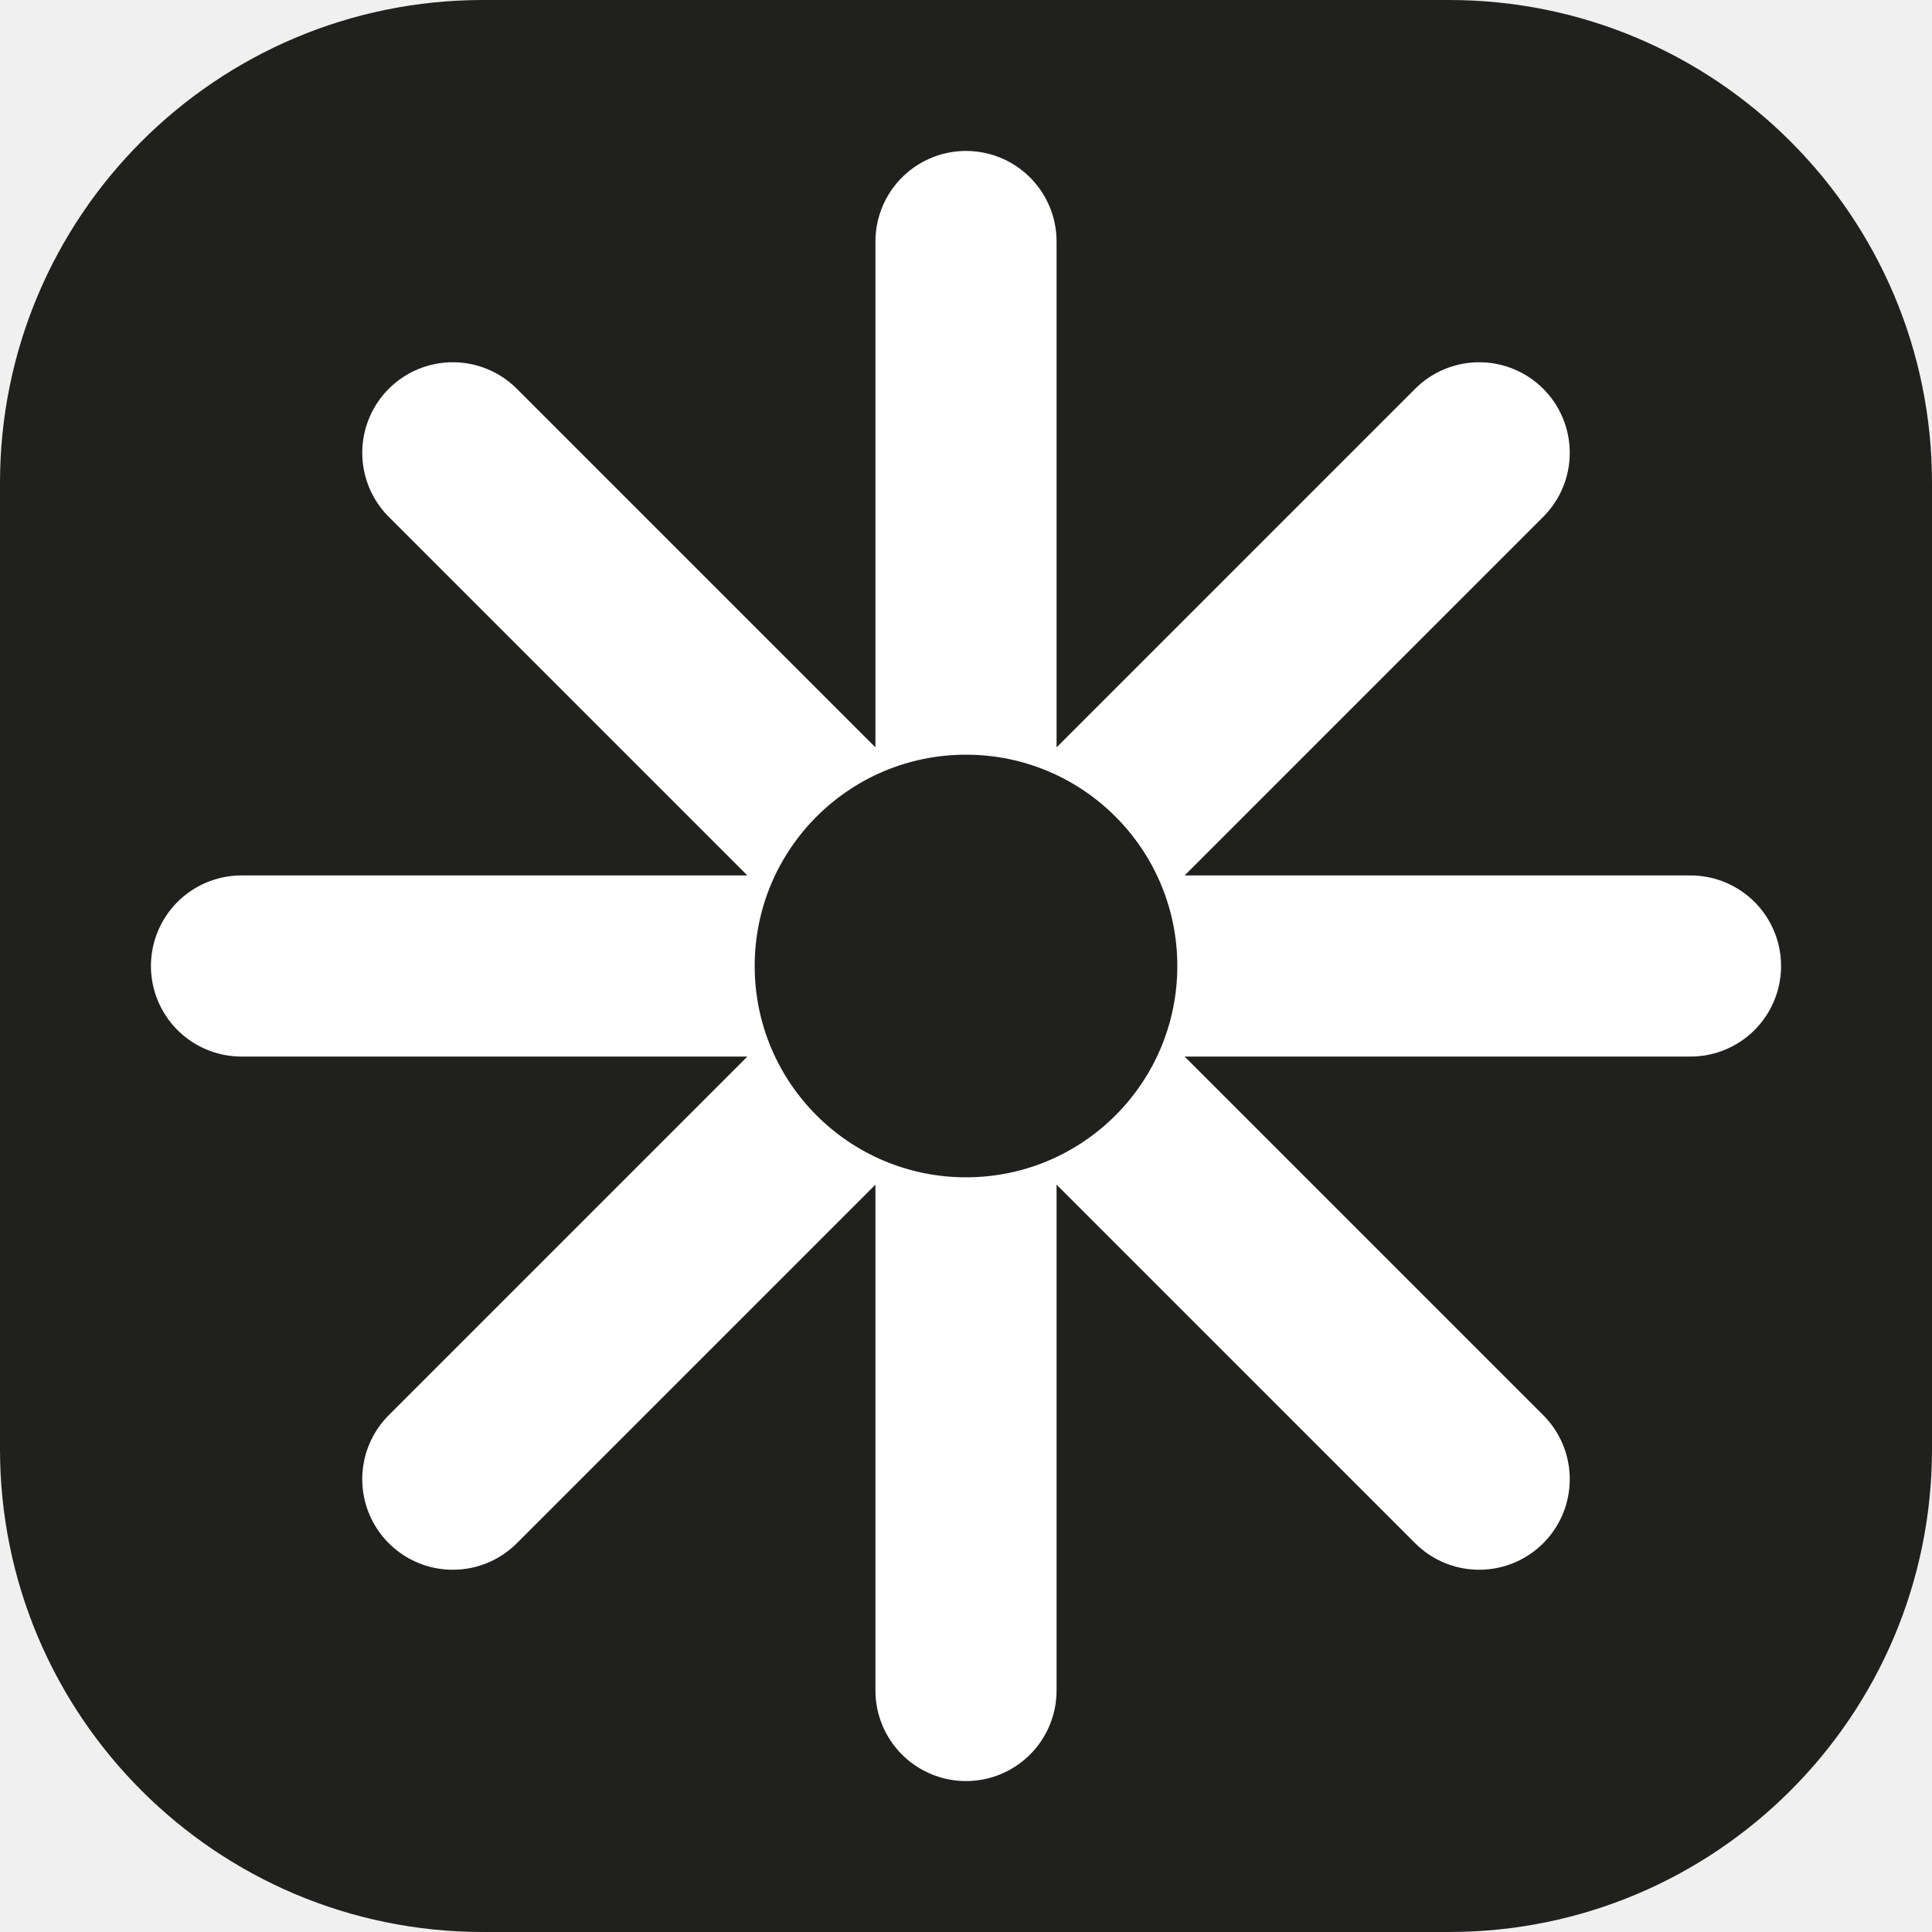
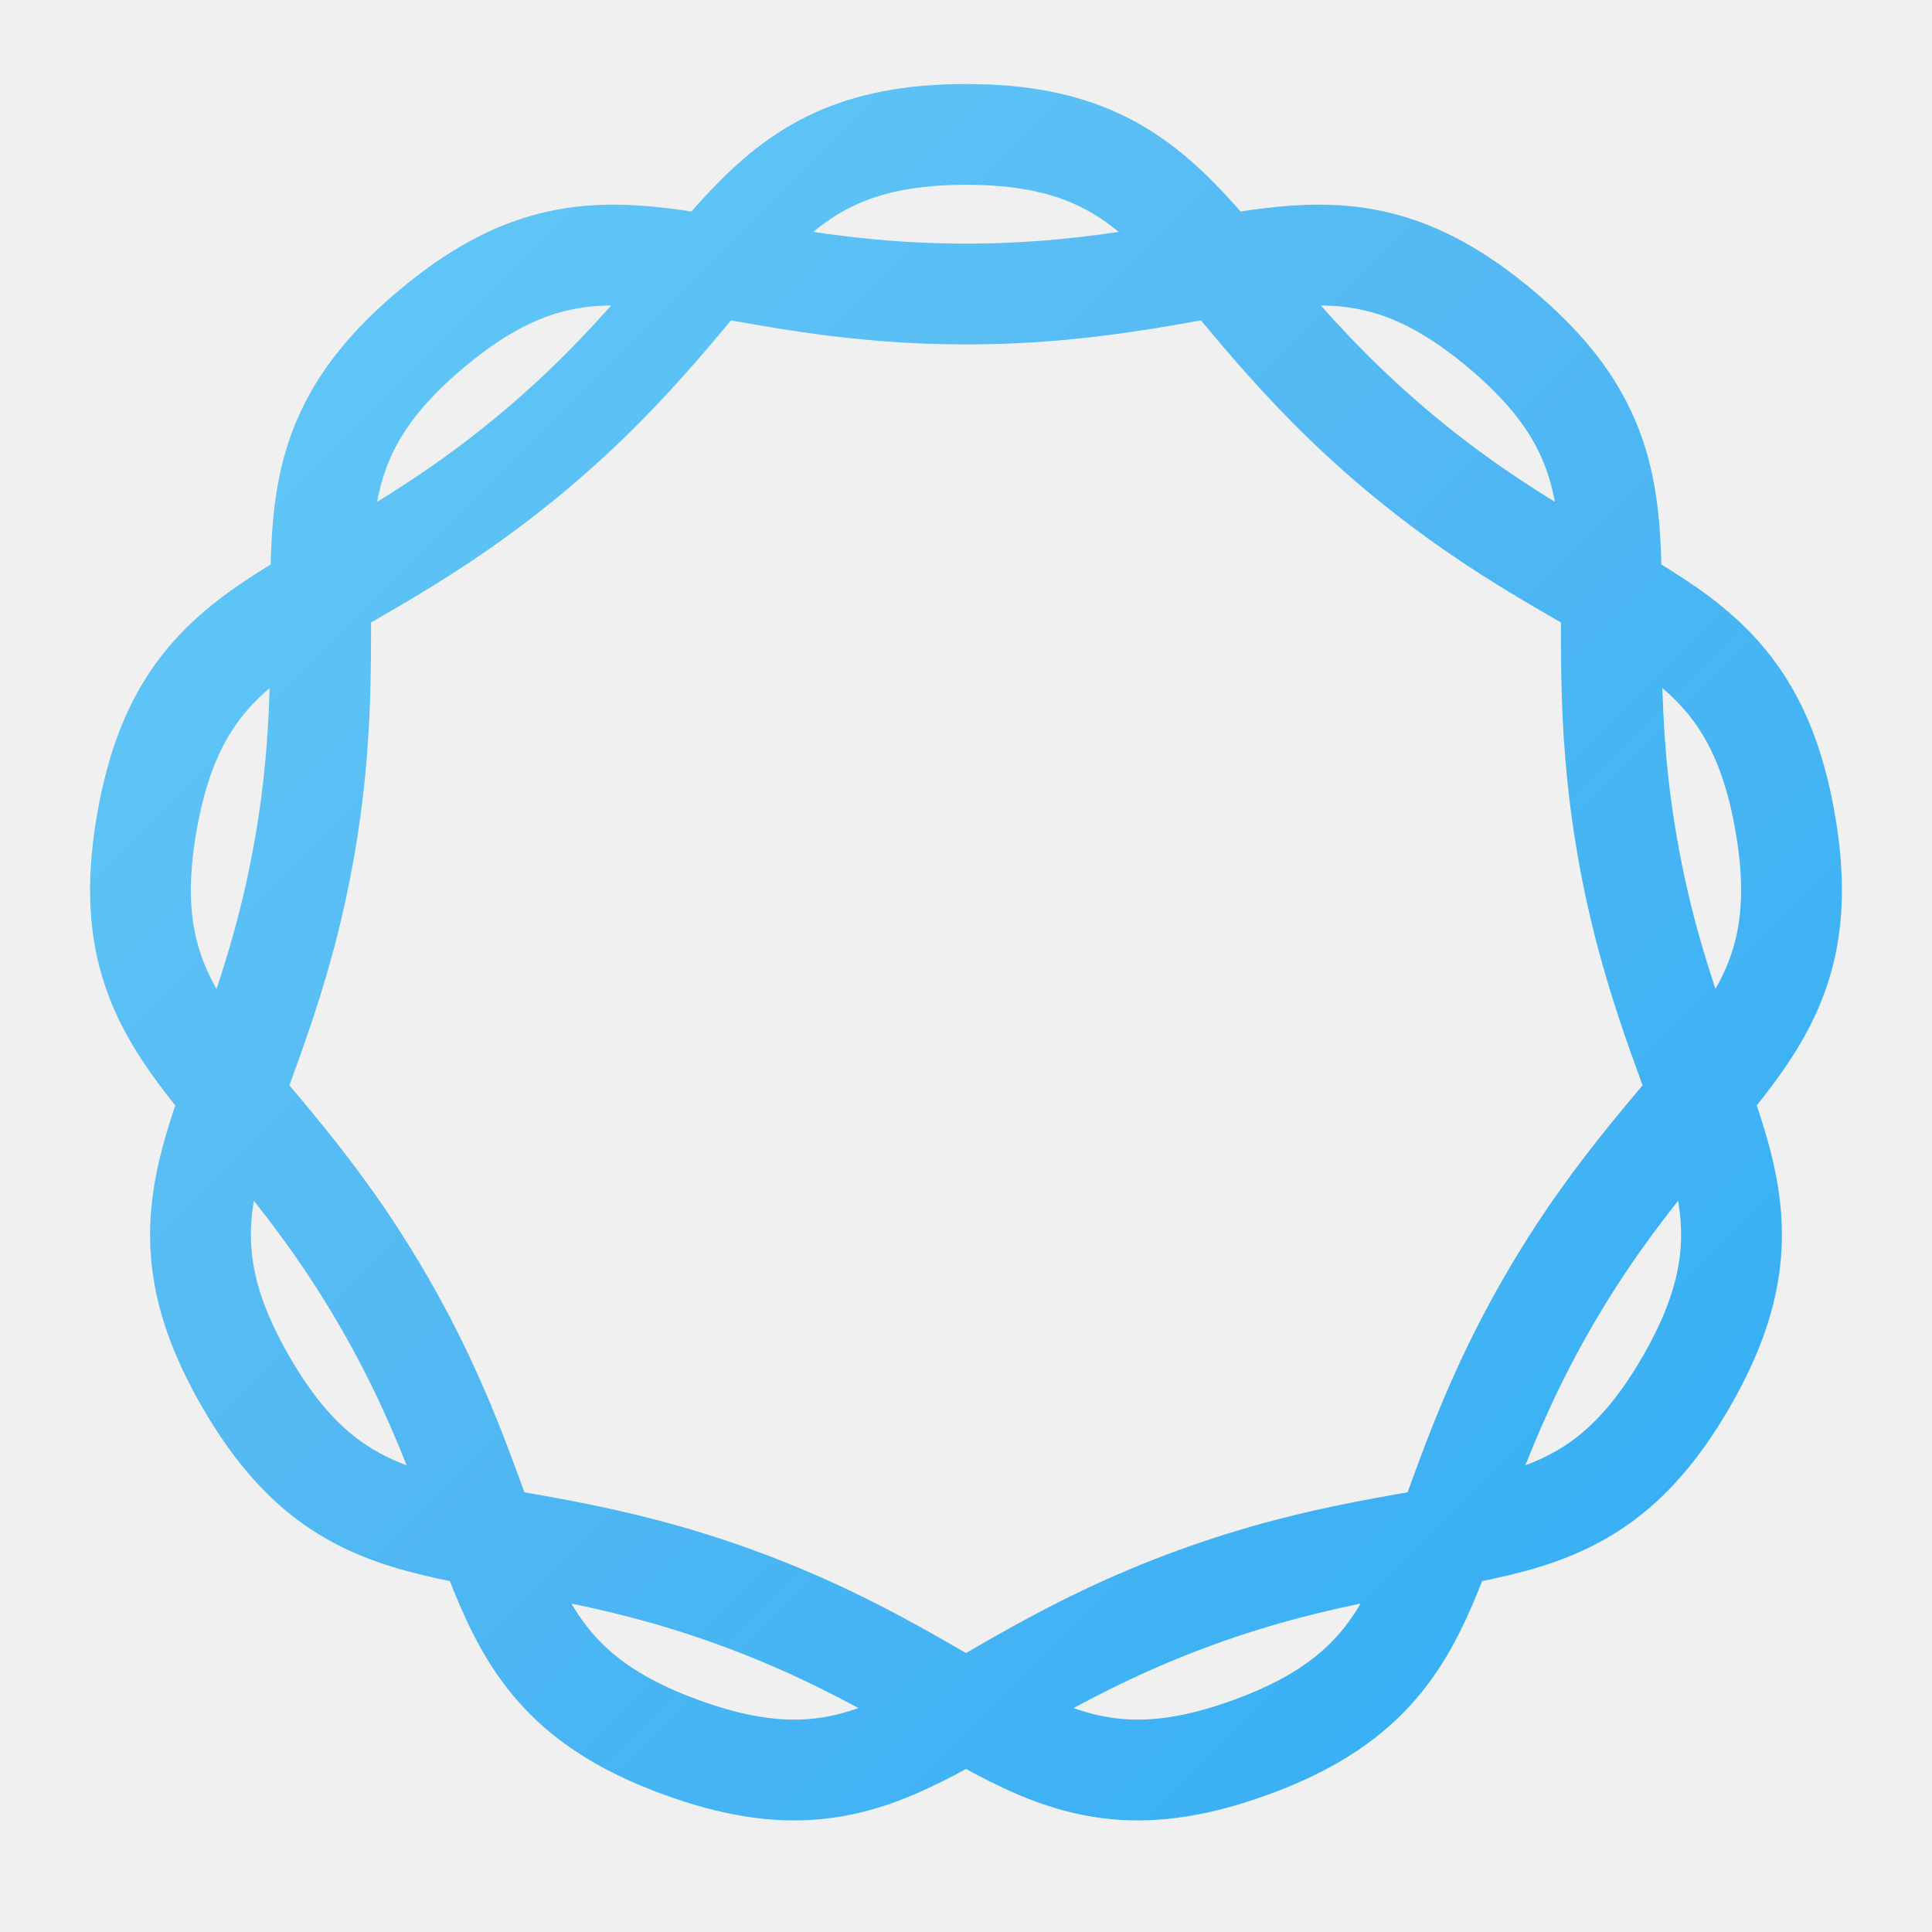
- <svg xmlns="http://www.w3.org/2000/svg" viewBox="0 0 64 64">
-   <rect width="64" height="64" rx="16" fill="#20201f" />
-   <path d="M32 8v48M8 32h48M15 15l34 34M49 15 15 49" stroke="#fff" stroke-width="6" stroke-linecap="round" />
-   <circle cx="32" cy="32" r="7" fill="#20201f" />
+ <svg xmlns="http://www.w3.org/2000/svg" viewBox="35 35 230 230" fill="none">
+   <defs>
+     <linearGradient id="blue" x1="0" y1="0" x2="300" y2="300" gradientUnits="userSpaceOnUse">
+       <stop stop-color="#6DD5FA" />
+       <stop offset="0.45" stop-color="#55B9F3" />
+       <stop offset="1" stop-color="#20A9F5" />
+     </linearGradient>
+   </defs>
+   <path d="M 150.00 51.00 C 176.40 51.00, 176.40 67.72, 201.42 88.72 C 226.45 109.71, 242.91 106.81, 247.50 132.81 C 252.08 158.80, 235.62 161.71, 219.28 190.00 C 202.95 218.29, 208.67 234.00, 183.86 243.03 C 159.05 252.06, 153.33 236.35, 122.64 225.18 C 91.94 214.00, 77.46 222.36, 64.26 199.50 C 51.06 176.64, 65.54 168.28, 71.22 136.11 C 76.89 103.94, 66.14 91.13, 86.36 74.16 C 106.59 57.19, 117.33 70.00, 150.00 70.00 C 182.67 70.00, 193.41 57.19, 213.64 74.16 C 233.86 91.13, 223.11 103.94, 228.78 136.11 C 234.46 168.28, 248.94 176.64, 235.74 199.50 C 222.54 222.36, 208.06 214.00, 177.36 225.18 C 146.67 236.35, 140.95 252.06, 116.14 243.03 C 91.33 234.00, 97.05 218.29, 80.72 190.00 C 64.38 161.71, 47.92 158.80, 52.50 132.81 C 57.09 106.81, 73.55 109.71, 98.58 88.72 C 123.60 67.72, 123.60 51.00, 150.00 51.00 Z" stroke="url(#blue)" stroke-width="12" stroke-linejoin="round" stroke-linecap="round" />
</svg>
